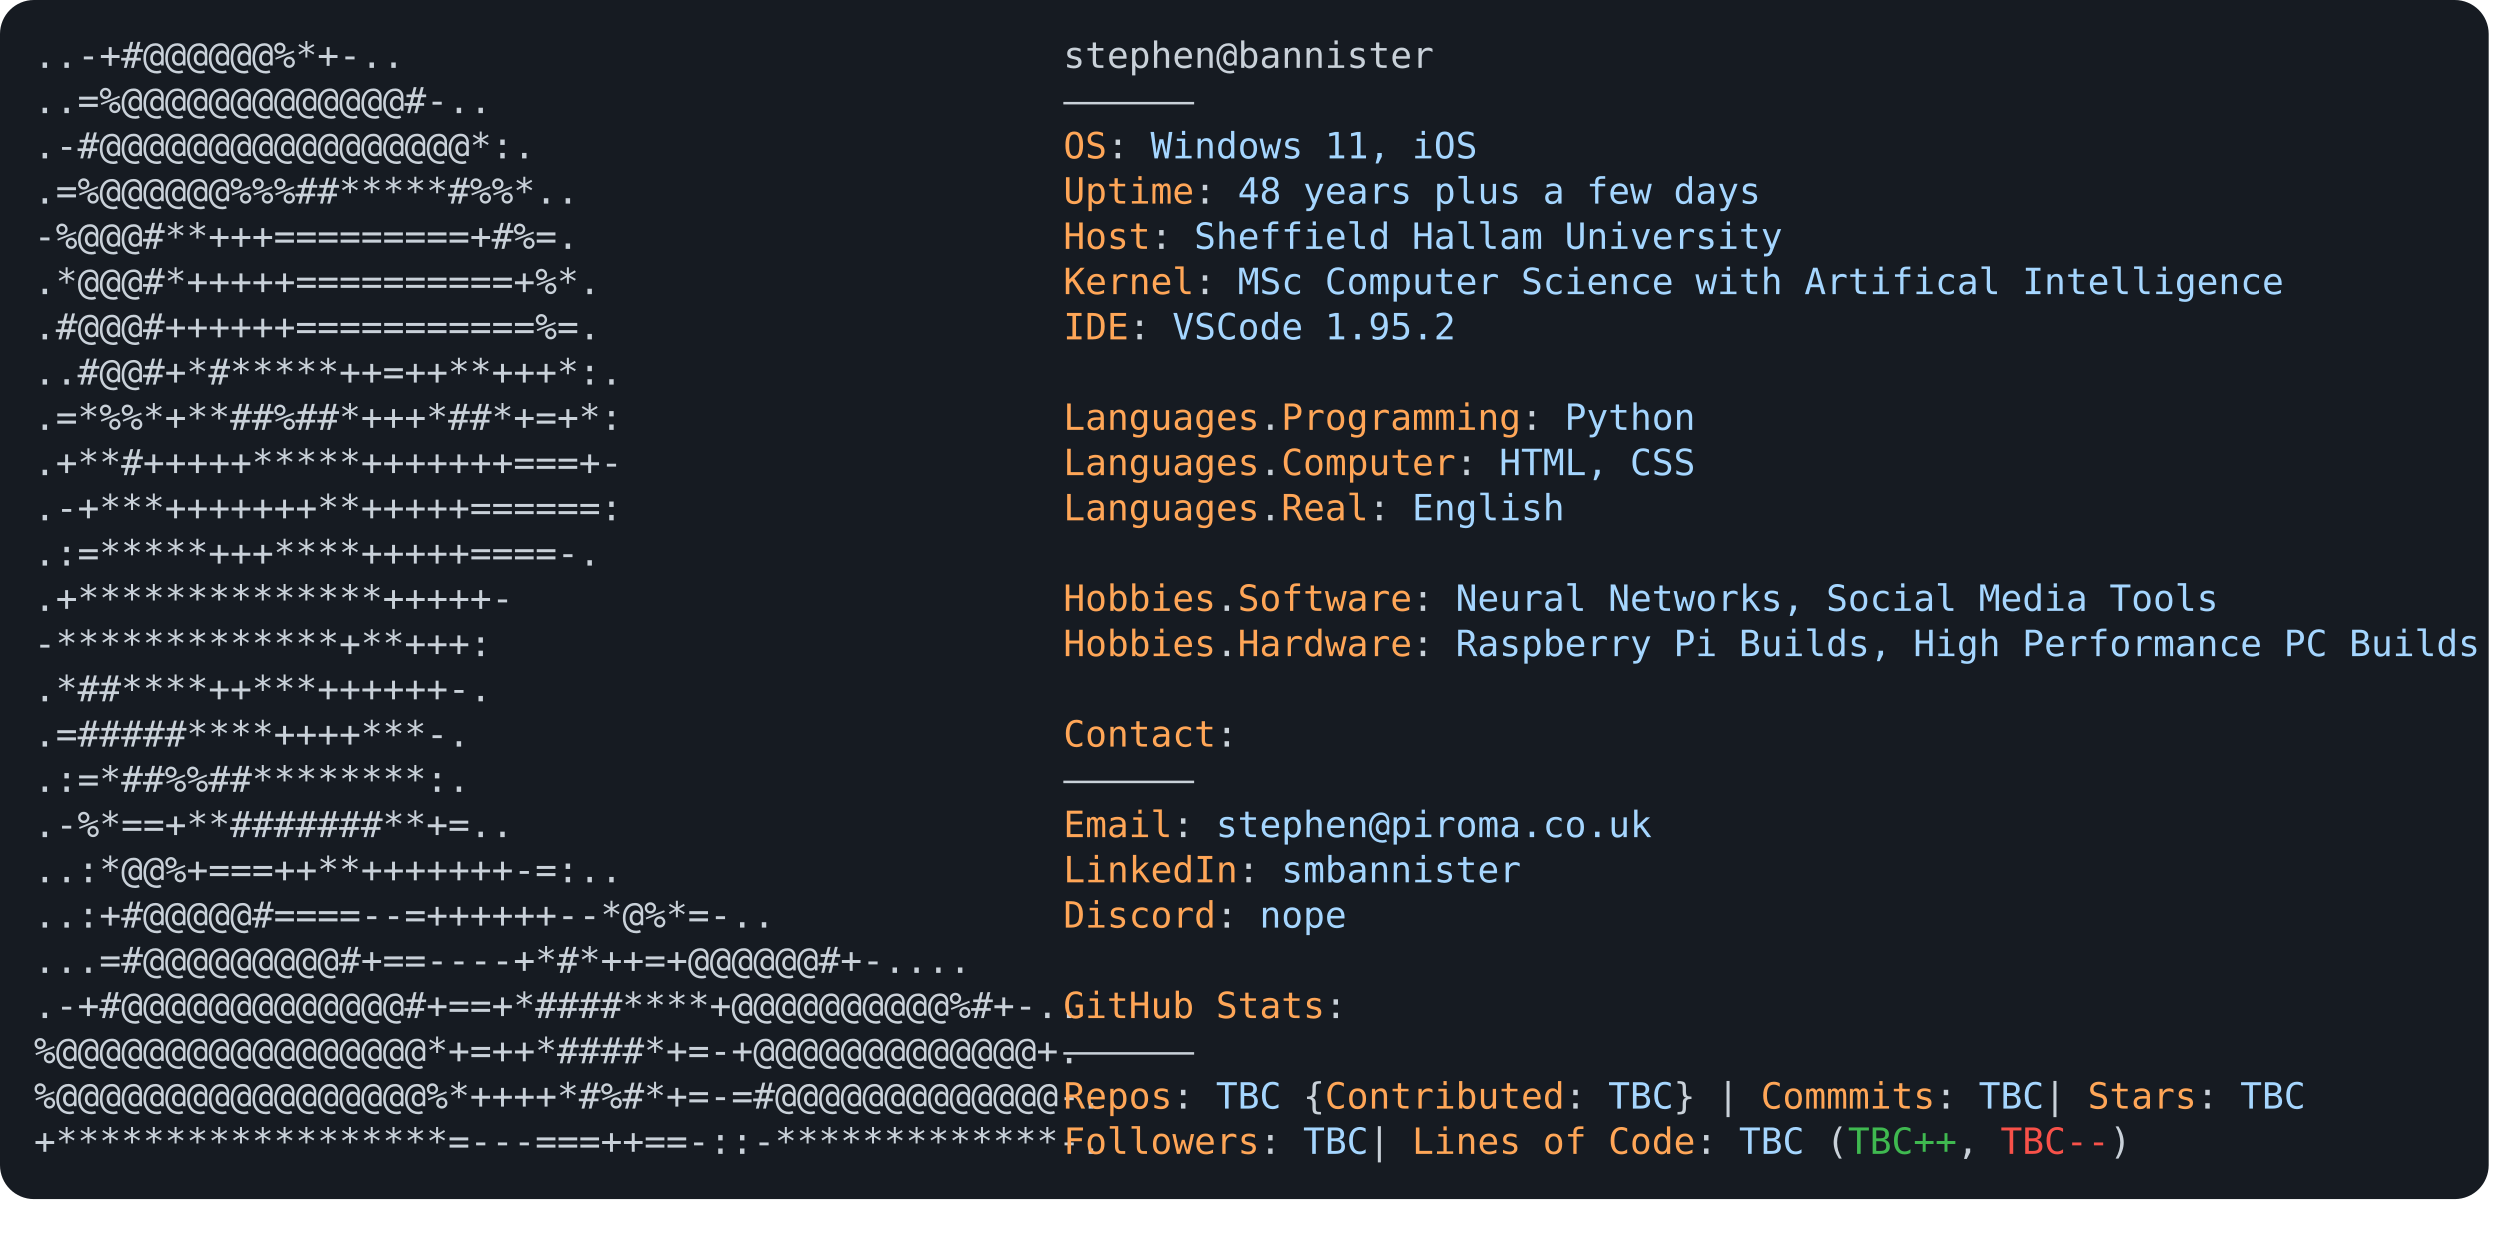
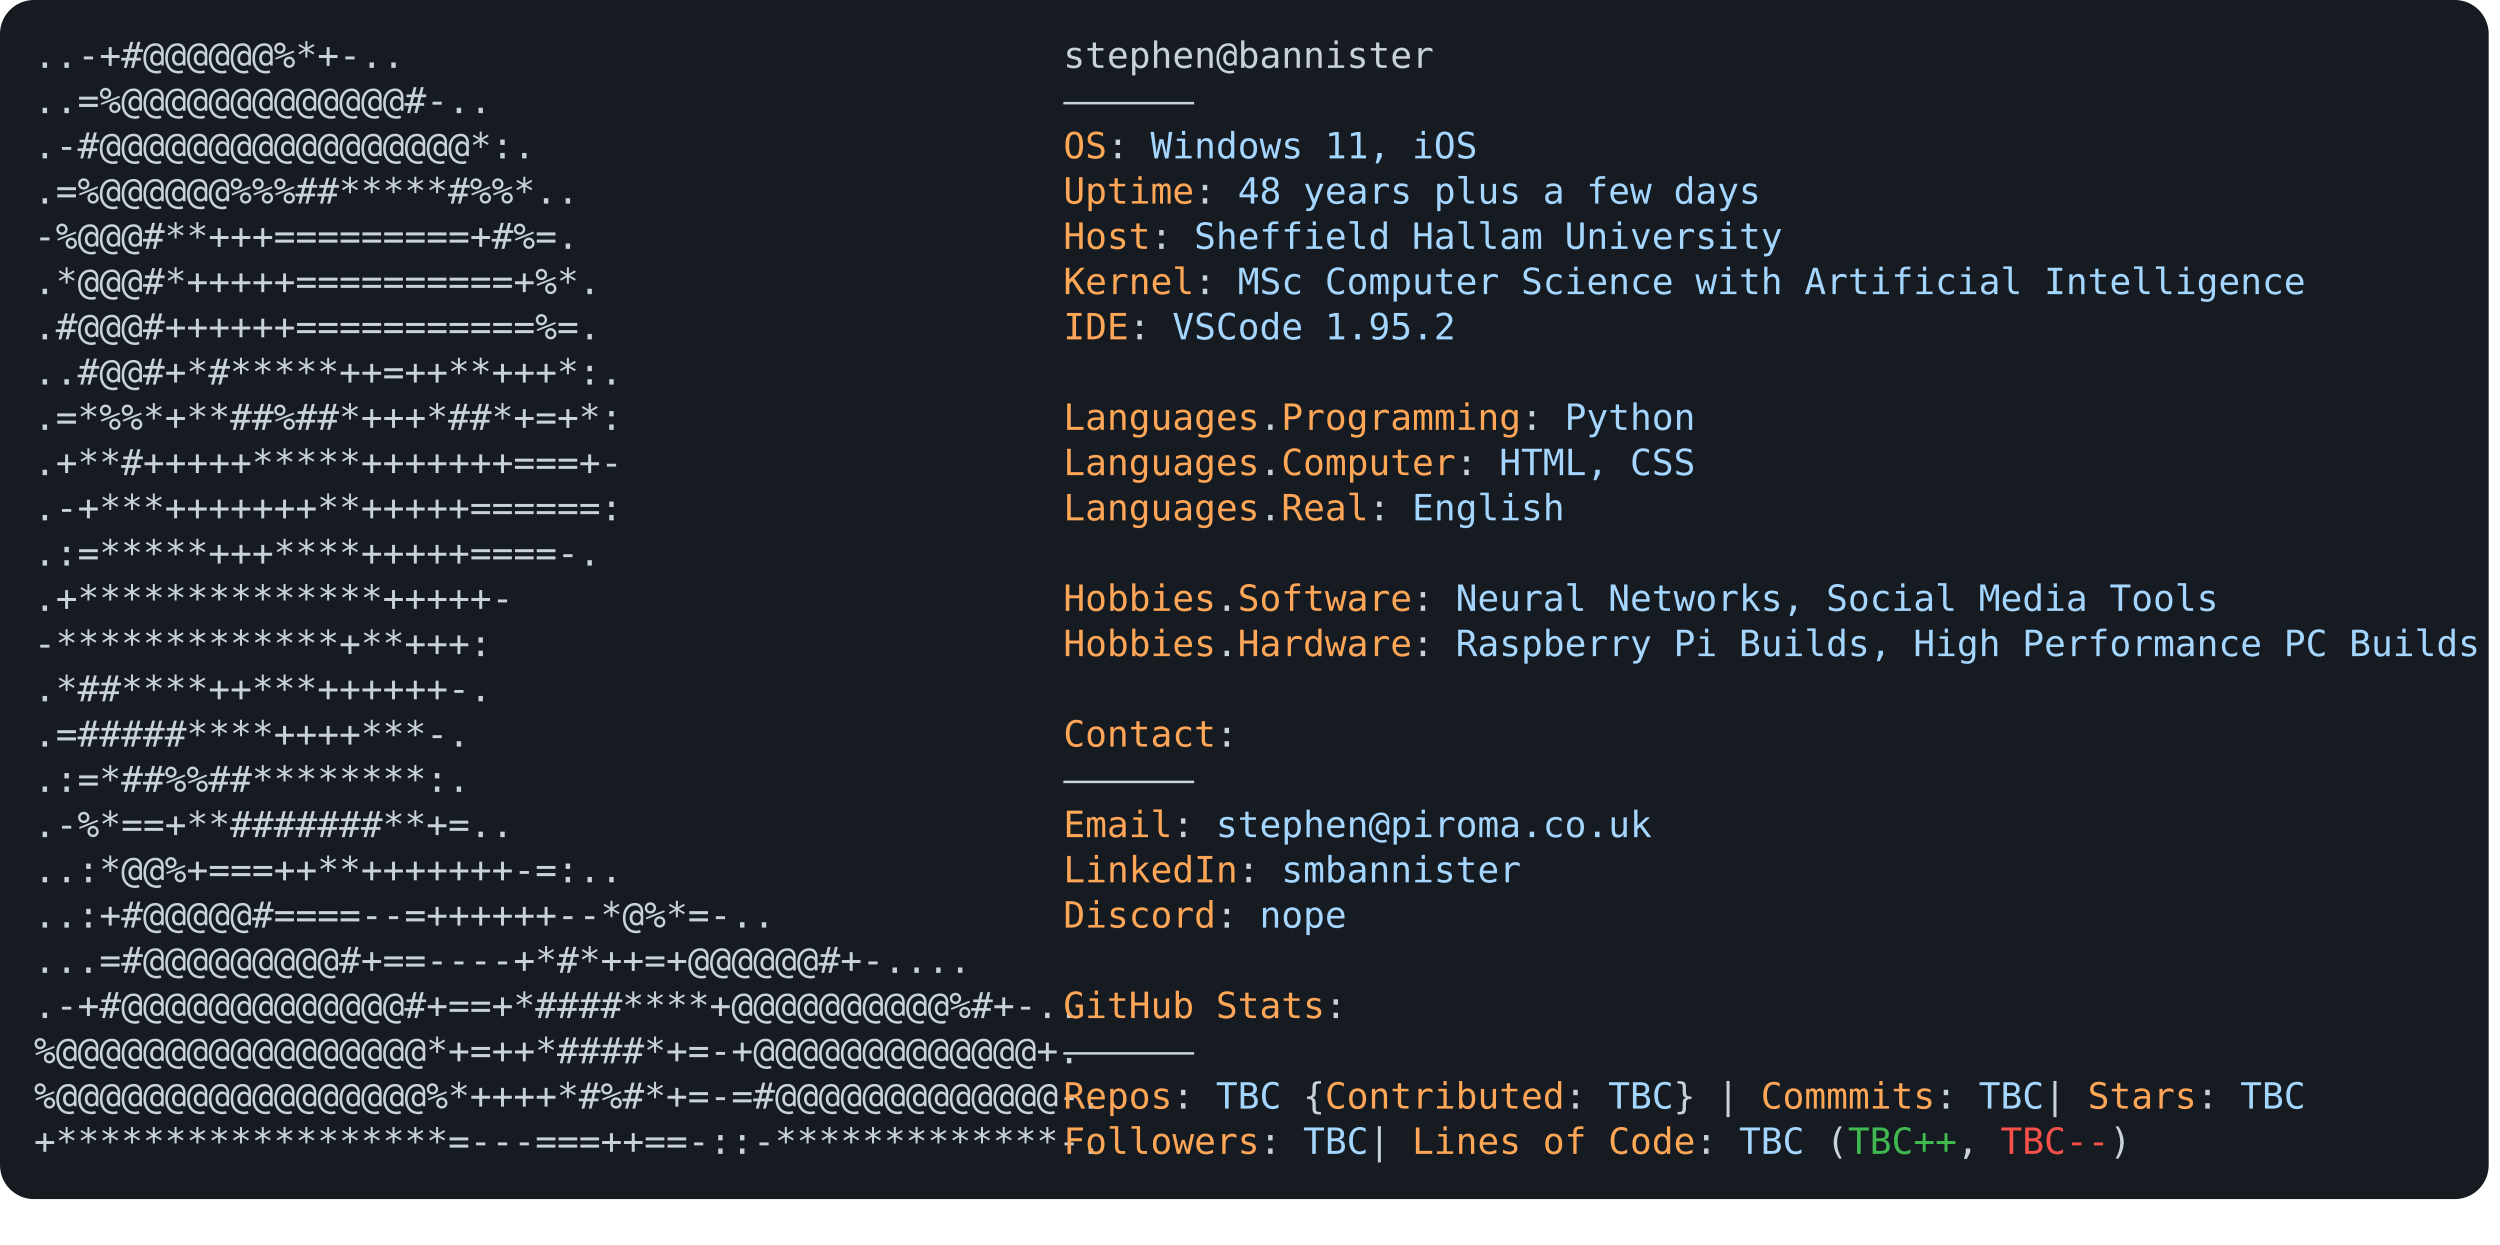
<svg xmlns="http://www.w3.org/2000/svg" font-family="Andale Mono,AndaleMono,Consolas,monospace" width="1105px" height="550px" font-size="16px">
  <style>
.keyColor {fill: #ffa657;}
.valueColor {fill: #a5d6ff;}
.addColor {fill: #3fb950;}
.delColor {fill: #f85149;}
.commentColor {fill: #8b949e;}
text, tspan {white-space: pre;}
</style>
  <rect width="1100px" height="530px" fill="#161b22" rx="15" />
  <text x="15" y="30" fill="#c9d1d9" class="ascii">
    <tspan x="15" y="30">                ..-+#@@@@@@%*+-..                   </tspan>
    <tspan x="15" y="50">              ..=%@@@@@@@@@@@@@#-..                 </tspan>
    <tspan x="15" y="70">             .-#@@@@@@@@@@@@@@@@@*:.                </tspan>
    <tspan x="15" y="90">            .=%@@@@@@%%%##*****#%%*..               </tspan>
    <tspan x="15" y="110">            -%@@@#**+++=========+#%=.              </tspan>
    <tspan x="15" y="130">            .*@@@#*+++++==========+%*.             </tspan>
    <tspan x="15" y="150">            .#@@@#++++++===========%=.             </tspan>
    <tspan x="15" y="170">           ..#@@#+*#*****++=++**+++*:.             </tspan>
    <tspan x="15" y="190">           .=*%%*+**##%##*+++*##*+=+*:             </tspan>
    <tspan x="15" y="210">           .+**#+++++*****+++++++===+-             </tspan>
    <tspan x="15" y="230">           .-+***+++++++**+++++======:             </tspan>
    <tspan x="15" y="250">            .:=*****+++****+++++====-.             </tspan>
    <tspan x="15" y="270">              .+**************+++++-               </tspan>
    <tspan x="15" y="290">               -*************+**+++:               </tspan>
    <tspan x="15" y="310">               .*##****++***++++++-.               </tspan>
    <tspan x="15" y="330">               .=#####****++++***-.                </tspan>
    <tspan x="15" y="350">              .:=*##%%##********:.                 </tspan>
    <tspan x="15" y="370">            .-%*==+**#######**+=..                 </tspan>
    <tspan x="15" y="390">         ..:*@@%+===++**+++++++-=:..               </tspan>
    <tspan x="15" y="410">      ..:+#@@@@@#====--=++++++--*@%*=-..           </tspan>
    <tspan x="15" y="430">   ...=#@@@@@@@@@#+==----+*#*++=+@@@@@@#+-....     </tspan>
    <tspan x="15" y="450"> .-+#@@@@@@@@@@@@@#+==+*####****+@@@@@@@@@@%#+-..  </tspan>
    <tspan x="15" y="470"> %@@@@@@@@@@@@@@@@@*+=++*####*+=-+@@@@@@@@@@@@@+.  </tspan>
    <tspan x="15" y="490"> %@@@@@@@@@@@@@@@@@%*++++*#%#*+=-=#@@@@@@@@@@@@@-. </tspan>
    <tspan x="15" y="510"> +******************=---===++==-::-*************-. </tspan>
  </text>
  <text x="470" y="30" fill="#c9d1d9">
    <tspan x="470" y="30">stephen@bannister</tspan>
    <tspan x="470" y="50">——————</tspan>
    <tspan x="470" y="70" class="keyColor">OS</tspan>: <tspan class="valueColor">Windows 11, iOS</tspan>
    <tspan x="470" y="90" class="keyColor">Uptime</tspan>: <tspan class="valueColor">48 years plus a few days</tspan>
    <tspan x="470" y="110" class="keyColor">Host</tspan>: <tspan class="valueColor">Sheffield Hallam University</tspan>
-     <tspan x="470" y="130" class="keyColor">Kernel</tspan>: <tspan class="valueColor">MSc Computer Science with Artifical Intelligence</tspan>
+     <tspan x="470" y="130" class="keyColor">Kernel</tspan>: <tspan class="valueColor">MSc Computer Science with Artificial Intelligence</tspan>
    <tspan x="470" y="150" class="keyColor">IDE</tspan>: <tspan class="valueColor">VSCode 1.95.2</tspan>
    <tspan x="470" y="190" class="keyColor">Languages</tspan>.<tspan class="keyColor">Programming</tspan>: <tspan class="valueColor">Python</tspan>
    <tspan x="470" y="210" class="keyColor">Languages</tspan>.<tspan class="keyColor">Computer</tspan>: <tspan class="valueColor">HTML, CSS</tspan>
    <tspan x="470" y="230" class="keyColor">Languages</tspan>.<tspan class="keyColor">Real</tspan>: <tspan class="valueColor">English</tspan>
    <tspan x="470" y="270" class="keyColor">Hobbies</tspan>.<tspan class="keyColor">Software</tspan>: <tspan class="valueColor">Neural Networks, Social Media Tools</tspan>
    <tspan x="470" y="290" class="keyColor">Hobbies</tspan>.<tspan class="keyColor">Hardware</tspan>: <tspan class="valueColor">Raspberry Pi Builds, High Performance PC Builds</tspan>
    <tspan x="470" y="330" class="keyColor">Contact</tspan>:
<tspan x="470" y="350">——————</tspan>
    <tspan x="470" y="370" class="keyColor">Email</tspan>: <tspan class="valueColor">stephen@piroma.co.uk</tspan>
    <tspan x="470" y="390" class="keyColor">LinkedIn</tspan>: <tspan class="valueColor">smbannister</tspan>
    <tspan x="470" y="410" class="keyColor">Discord</tspan>: <tspan class="valueColor">nope</tspan>
    <tspan x="470" y="450" class="keyColor">GitHub Stats</tspan>:
<tspan x="470" y="470">——————</tspan>
    <tspan x="470" y="490" class="keyColor">Repos</tspan>: <tspan class="valueColor">TBC</tspan> {<tspan class="keyColor">Contributed</tspan>: <tspan class="valueColor">TBC</tspan>}  | <tspan class="keyColor">Commmits</tspan>: <tspan class="valueColor">TBC  </tspan>| <tspan class="keyColor">Stars</tspan>: <tspan class="valueColor">TBC</tspan>
    <tspan x="470" y="510" class="keyColor">Followers</tspan>: <tspan class="valueColor">TBC </tspan>| <tspan class="keyColor">Lines of Code</tspan>: <tspan class="valueColor">TBC</tspan> (<tspan class="addColor">TBC++</tspan>, <tspan class="delColor">TBC--</tspan>)
</text>
</svg>
